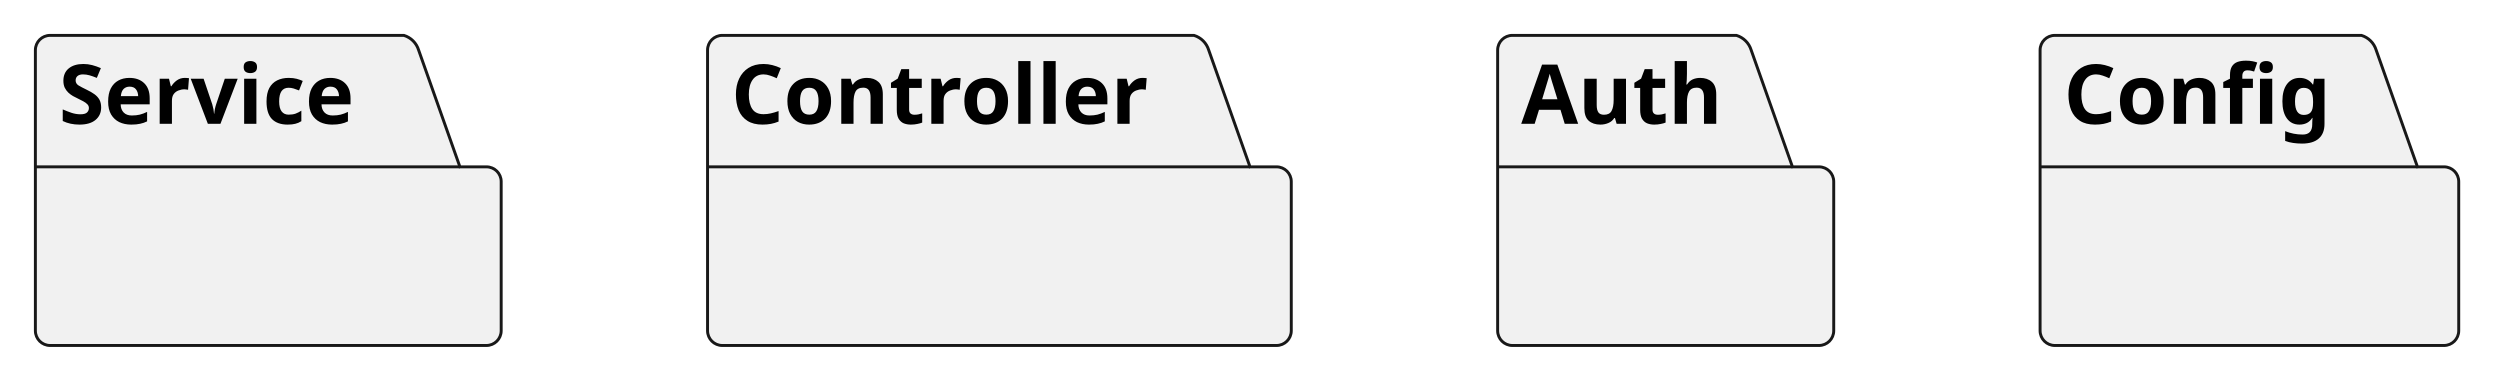
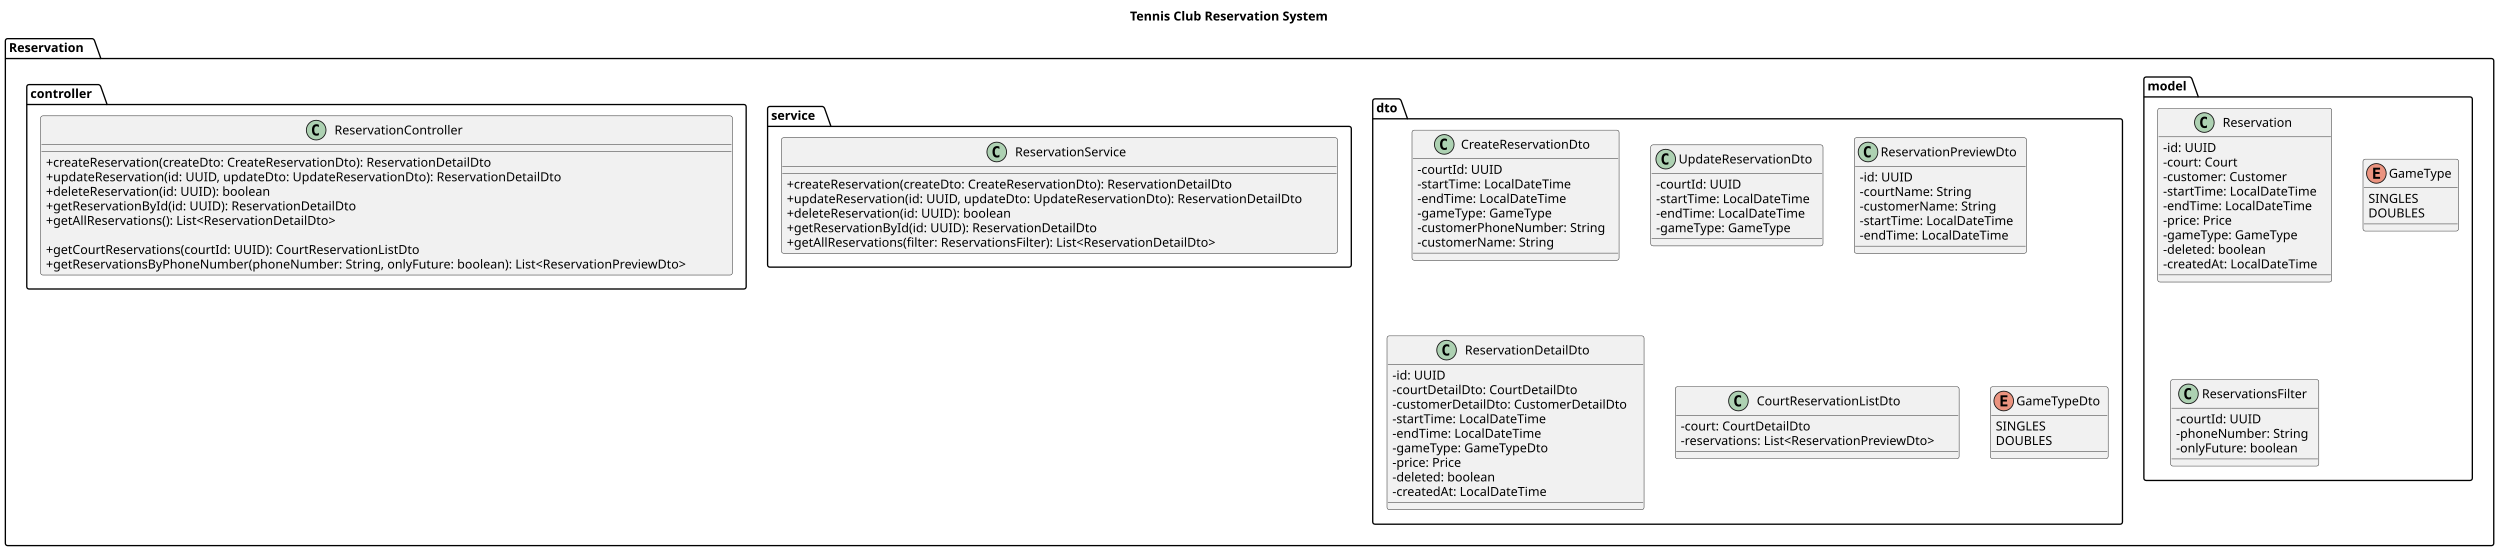
- <svg xmlns="http://www.w3.org/2000/svg" contentStyleType="text/css" height="65px" preserveAspectRatio="none" style="width:424px;height:65px;background:#FFFFFF;" version="1.1" viewBox="0 0 424 65" width="424px" zoomAndPan="magnify">
+ <svg xmlns="http://www.w3.org/2000/svg" contentStyleType="text/css" height="618px" preserveAspectRatio="none" style="width:2801px;height:618px;background:#FFFFFF;" version="1.1" viewBox="0 0 2801 618" width="2801px" zoomAndPan="magnify">
  <defs />
  <g>
-     <path d="M8.5,6 L68.5,6 A3.75,3.75 0 0 1 71,8.5 L78,28.297 L82.5,28.297 A2.5,2.5 0 0 1 85,30.797 L85,56.094 A2.5,2.5 0 0 1 82.5,58.594 L8.5,58.594 A2.5,2.5 0 0 1 6,56.094 L6,8.5 A2.5,2.5 0 0 1 8.5,6 " fill="#F1F1F1" style="stroke:#181818;stroke-width:0.5;" />
-     <line style="stroke:#181818;stroke-width:0.5;" x1="6" x2="78" y1="28.297" y2="28.297" />
-     <text fill="#000000" font-family="sans-serif" font-size="14" font-weight="bold" lengthAdjust="spacing" textLength="59" x="10" y="20.995">Service</text>
-     <path d="M122.5,6 L202.5,6 A3.75,3.75 0 0 1 205,8.5 L212,28.297 L216.5,28.297 A2.5,2.5 0 0 1 219,30.797 L219,56.094 A2.5,2.5 0 0 1 216.5,58.594 L122.5,58.594 A2.5,2.5 0 0 1 120,56.094 L120,8.5 A2.5,2.5 0 0 1 122.5,6 " fill="#F1F1F1" style="stroke:#181818;stroke-width:0.5;" />
-     <line style="stroke:#181818;stroke-width:0.5;" x1="120" x2="212" y1="28.297" y2="28.297" />
-     <text fill="#000000" font-family="sans-serif" font-size="14" font-weight="bold" lengthAdjust="spacing" textLength="79" x="124" y="20.995">Controller</text>
-     <path d="M256.5,6 L294.5,6 A3.75,3.75 0 0 1 297,8.5 L304,28.297 L308.5,28.297 A2.5,2.5 0 0 1 311,30.797 L311,56.094 A2.5,2.5 0 0 1 308.5,58.594 L256.5,58.594 A2.5,2.5 0 0 1 254,56.094 L254,8.5 A2.5,2.5 0 0 1 256.5,6 " fill="#F1F1F1" style="stroke:#181818;stroke-width:0.5;" />
-     <line style="stroke:#181818;stroke-width:0.5;" x1="254" x2="304" y1="28.297" y2="28.297" />
-     <text fill="#000000" font-family="sans-serif" font-size="14" font-weight="bold" lengthAdjust="spacing" textLength="37" x="258" y="20.995">Auth</text>
-     <path d="M348.5,6 L400.5,6 A3.75,3.75 0 0 1 403,8.5 L410,28.297 L414.5,28.297 A2.5,2.5 0 0 1 417,30.797 L417,56.094 A2.5,2.5 0 0 1 414.5,58.594 L348.5,58.594 A2.5,2.5 0 0 1 346,56.094 L346,8.5 A2.5,2.5 0 0 1 348.5,6 " fill="#F1F1F1" style="stroke:#181818;stroke-width:0.5;" />
-     <line style="stroke:#181818;stroke-width:0.5;" x1="346" x2="410" y1="28.297" y2="28.297" />
-     <text fill="#000000" font-family="sans-serif" font-size="14" font-weight="bold" lengthAdjust="spacing" textLength="51" x="350" y="20.995">Config</text>
+     <text fill="#000000" font-family="sans-serif" font-size="14" font-weight="bold" lengthAdjust="spacing" textLength="255" x="1266" y="22.995">Tennis Club Reservation System</text>
+     <g id="cluster_Reservation">
+       <path d="M8.5,43.297 L103.5,43.297 A3.75,3.75 0 0 1 106,45.797 L113,65.594 L2791.5,65.594 A2.5,2.5 0 0 1 2794,68.094 L2794,608.797 A2.5,2.5 0 0 1 2791.5,611.297 L8.5,611.297 A2.5,2.5 0 0 1 6,608.797 L6,45.797 A2.5,2.5 0 0 1 8.5,43.297 " fill="none" style="stroke:#000000;stroke-width:1.5;" />
+       <line style="stroke:#000000;stroke-width:1.5;" x1="6" x2="113" y1="65.594" y2="65.594" />
+       <text fill="#000000" font-family="sans-serif" font-size="14" font-weight="bold" lengthAdjust="spacing" textLength="94" x="10" y="58.292">Reservation</text>
+     </g>
+     <g id="cluster_model">
+       <path d="M2404.5,86.297 L2453.5,86.297 A3.75,3.75 0 0 1 2456,88.797 L2463,108.594 L2767.5,108.594 A2.5,2.5 0 0 1 2770,111.094 L2770,535.797 A2.5,2.5 0 0 1 2767.5,538.297 L2404.5,538.297 A2.5,2.5 0 0 1 2402,535.797 L2402,88.797 A2.5,2.5 0 0 1 2404.5,86.297 " fill="none" style="stroke:#000000;stroke-width:1.5;" />
+       <line style="stroke:#000000;stroke-width:1.5;" x1="2402" x2="2463" y1="108.594" y2="108.594" />
+       <text fill="#000000" font-family="sans-serif" font-size="14" font-weight="bold" lengthAdjust="spacing" textLength="48" x="2406" y="101.292">model</text>
+     </g>
+     <g id="cluster_dto">
+       <path d="M1540.5,110.797 L1567.5,110.797 A3.75,3.75 0 0 1 1570,113.297 L1577,133.094 L2375.5,133.094 A2.5,2.5 0 0 1 2378,135.594 L2378,584.797 A2.5,2.5 0 0 1 2375.5,587.297 L1540.5,587.297 A2.5,2.5 0 0 1 1538,584.797 L1538,113.297 A2.5,2.5 0 0 1 1540.5,110.797 " fill="none" style="stroke:#000000;stroke-width:1.5;" />
+       <line style="stroke:#000000;stroke-width:1.5;" x1="1538" x2="1577" y1="133.094" y2="133.094" />
+       <text fill="#000000" font-family="sans-serif" font-size="14" font-weight="bold" lengthAdjust="spacing" textLength="26" x="1542" y="125.792">dto</text>
+     </g>
+     <g id="cluster_service">
+       <path d="M862.5,119.297 L921.5,119.297 A3.75,3.75 0 0 1 924,121.797 L931,141.594 L1511.5,141.594 A2.5,2.5 0 0 1 1514,144.094 L1514,296.797 A2.5,2.5 0 0 1 1511.5,299.297 L862.5,299.297 A2.5,2.5 0 0 1 860,296.797 L860,121.797 A2.5,2.5 0 0 1 862.5,119.297 " fill="none" style="stroke:#000000;stroke-width:1.5;" />
+       <line style="stroke:#000000;stroke-width:1.5;" x1="860" x2="931" y1="141.594" y2="141.594" />
+       <text fill="#000000" font-family="sans-serif" font-size="14" font-weight="bold" lengthAdjust="spacing" textLength="58" x="864" y="134.292">service</text>
+     </g>
+     <g id="cluster_controller">
+       <path d="M32.5,94.797 L110.5,94.797 A3.75,3.75 0 0 1 113,97.297 L120,117.094 L833.5,117.094 A2.5,2.5 0 0 1 836,119.594 L836,321.297 A2.5,2.5 0 0 1 833.5,323.797 L32.5,323.797 A2.5,2.5 0 0 1 30,321.297 L30,97.297 A2.5,2.5 0 0 1 32.5,94.797 " fill="none" style="stroke:#000000;stroke-width:1.5;" />
+       <line style="stroke:#000000;stroke-width:1.5;" x1="30" x2="120" y1="117.094" y2="117.094" />
+       <text fill="#000000" font-family="sans-serif" font-size="14" font-weight="bold" lengthAdjust="spacing" textLength="77" x="34" y="109.792">controller</text>
+     </g>
+     <g id="elem_Reservation">
+       <rect codeLine="7" fill="#F1F1F1" height="194.672" id="Reservation" rx="2.5" ry="2.5" style="stroke:#181818;stroke-width:0.5;" width="195" x="2417.5" y="121.297" />
+       <ellipse cx="2469.75" cy="137.297" fill="#ADD1B2" rx="11" ry="11" style="stroke:#181818;stroke-width:1.0;" />
+       <path d="M2472.719,142.938 Q2472.141,143.234 2471.5,143.375 Q2470.859,143.531 2470.156,143.531 Q2467.656,143.531 2466.328,141.891 Q2465.016,140.234 2465.016,137.109 Q2465.016,133.984 2466.328,132.328 Q2467.656,130.672 2470.156,130.672 Q2470.859,130.672 2471.5,130.828 Q2472.156,130.984 2472.719,131.281 L2472.719,134 Q2472.094,133.422 2471.5,133.156 Q2470.906,132.875 2470.281,132.875 Q2468.938,132.875 2468.25,133.953 Q2467.562,135.016 2467.562,137.109 Q2467.562,139.203 2468.25,140.281 Q2468.938,141.344 2470.281,141.344 Q2470.906,141.344 2471.5,141.078 Q2472.094,140.797 2472.719,140.219 L2472.719,142.938 Z " fill="#000000" />
+       <text fill="#000000" font-family="sans-serif" font-size="14" lengthAdjust="spacing" textLength="82" x="2490.25" y="142.144">Reservation</text>
+       <line style="stroke:#181818;stroke-width:0.5;" x1="2418.5" x2="2611.5" y1="153.297" y2="153.297" />
+       <text fill="#000000" font-family="sans-serif" font-size="14" lengthAdjust="spacing" textLength="60" x="2423.5" y="170.292">-id: UUID</text>
+       <text fill="#000000" font-family="sans-serif" font-size="14" lengthAdjust="spacing" textLength="88" x="2423.5" y="186.589">-court: Court</text>
+       <text fill="#000000" font-family="sans-serif" font-size="14" lengthAdjust="spacing" textLength="148" x="2423.5" y="202.886">-customer: Customer</text>
+       <text fill="#000000" font-family="sans-serif" font-size="14" lengthAdjust="spacing" textLength="181" x="2423.5" y="219.183">-startTime: LocalDateTime</text>
+       <text fill="#000000" font-family="sans-serif" font-size="14" lengthAdjust="spacing" textLength="177" x="2423.5" y="235.48">-endTime: LocalDateTime</text>
+       <text fill="#000000" font-family="sans-serif" font-size="14" lengthAdjust="spacing" textLength="82" x="2423.5" y="251.776">-price: Price</text>
+       <text fill="#000000" font-family="sans-serif" font-size="14" lengthAdjust="spacing" textLength="162" x="2423.5" y="268.073">-gameType: GameType</text>
+       <text fill="#000000" font-family="sans-serif" font-size="14" lengthAdjust="spacing" textLength="123" x="2423.5" y="284.37">-deleted: boolean</text>
+       <text fill="#000000" font-family="sans-serif" font-size="14" lengthAdjust="spacing" textLength="183" x="2423.5" y="300.667">-createdAt: LocalDateTime</text>
+       <line style="stroke:#181818;stroke-width:0.5;" x1="2418.5" x2="2611.5" y1="307.969" y2="307.969" />
+     </g>
+     <g id="elem_GameType">
+       <rect codeLine="19" fill="#F1F1F1" height="80.594" id="GameType" rx="2.5" ry="2.5" style="stroke:#181818;stroke-width:0.5;" width="107" x="2647.5" y="178.297" />
+       <ellipse cx="2662.5" cy="194.297" fill="#EB937F" rx="11" ry="11" style="stroke:#181818;stroke-width:1.0;" />
+       <path d="M2666.609,200.297 L2658.891,200.297 L2658.891,187.906 L2666.609,187.906 L2666.609,190.062 L2661.344,190.062 L2661.344,192.734 L2666.109,192.734 L2666.109,194.891 L2661.344,194.891 L2661.344,198.141 L2666.609,198.141 L2666.609,200.297 Z " fill="#000000" />
+       <text fill="#000000" font-family="sans-serif" font-size="14" lengthAdjust="spacing" textLength="75" x="2676.5" y="199.144">GameType</text>
+       <line style="stroke:#181818;stroke-width:0.5;" x1="2648.5" x2="2753.5" y1="210.297" y2="210.297" />
+       <text fill="#000000" font-family="sans-serif" font-size="14" lengthAdjust="spacing" textLength="58" x="2653.5" y="227.292">SINGLES</text>
+       <text fill="#000000" font-family="sans-serif" font-size="14" lengthAdjust="spacing" textLength="67" x="2653.5" y="243.589">DOUBLES</text>
+       <line style="stroke:#181818;stroke-width:0.5;" x1="2648.5" x2="2753.5" y1="250.891" y2="250.891" />
+     </g>
+     <g id="elem_ReservationsFilter">
+       <rect codeLine="24" fill="#F1F1F1" height="96.891" id="ReservationsFilter" rx="2.5" ry="2.5" style="stroke:#181818;stroke-width:0.5;" width="166" x="2432" y="425.297" />
+       <ellipse cx="2451.95" cy="441.297" fill="#ADD1B2" rx="11" ry="11" style="stroke:#181818;stroke-width:1.0;" />
+       <path d="M2454.919,446.938 Q2454.341,447.234 2453.7,447.375 Q2453.059,447.531 2452.356,447.531 Q2449.856,447.531 2448.528,445.891 Q2447.216,444.234 2447.216,441.109 Q2447.216,437.984 2448.528,436.328 Q2449.856,434.672 2452.356,434.672 Q2453.059,434.672 2453.7,434.828 Q2454.356,434.984 2454.919,435.281 L2454.919,438 Q2454.294,437.422 2453.7,437.156 Q2453.106,436.875 2452.481,436.875 Q2451.137,436.875 2450.45,437.953 Q2449.762,439.016 2449.762,441.109 Q2449.762,443.203 2450.45,444.281 Q2451.137,445.344 2452.481,445.344 Q2453.106,445.344 2453.7,445.078 Q2454.294,444.797 2454.919,444.219 L2454.919,446.938 Z " fill="#000000" />
+       <text fill="#000000" font-family="sans-serif" font-size="14" lengthAdjust="spacing" textLength="123" x="2467.05" y="446.144">ReservationsFilter</text>
+       <line style="stroke:#181818;stroke-width:0.5;" x1="2433" x2="2597" y1="457.297" y2="457.297" />
+       <text fill="#000000" font-family="sans-serif" font-size="14" lengthAdjust="spacing" textLength="96" x="2438" y="474.292">-courtId: UUID</text>
+       <text fill="#000000" font-family="sans-serif" font-size="14" lengthAdjust="spacing" textLength="154" x="2438" y="490.589">-phoneNumber: String</text>
+       <text fill="#000000" font-family="sans-serif" font-size="14" lengthAdjust="spacing" textLength="143" x="2438" y="506.886">-onlyFuture: boolean</text>
+       <line style="stroke:#181818;stroke-width:0.5;" x1="2433" x2="2597" y1="514.188" y2="514.188" />
+     </g>
+     <g id="elem_CreateReservationDto">
+       <rect codeLine="32" fill="#F1F1F1" height="145.781" id="CreateReservationDto" rx="2.5" ry="2.5" style="stroke:#181818;stroke-width:0.5;" width="232" x="1582" y="145.797" />
+       <ellipse cx="1618.15" cy="161.797" fill="#ADD1B2" rx="11" ry="11" style="stroke:#181818;stroke-width:1.0;" />
+       <path d="M1621.119,167.438 Q1620.541,167.734 1619.9,167.875 Q1619.259,168.031 1618.556,168.031 Q1616.056,168.031 1614.728,166.391 Q1613.416,164.734 1613.416,161.609 Q1613.416,158.484 1614.728,156.828 Q1616.056,155.172 1618.556,155.172 Q1619.259,155.172 1619.9,155.328 Q1620.556,155.484 1621.119,155.781 L1621.119,158.5 Q1620.494,157.922 1619.9,157.656 Q1619.306,157.375 1618.681,157.375 Q1617.338,157.375 1616.65,158.453 Q1615.963,159.516 1615.963,161.609 Q1615.963,163.703 1616.65,164.781 Q1617.338,165.844 1618.681,165.844 Q1619.306,165.844 1619.9,165.578 Q1620.494,165.297 1621.119,164.719 L1621.119,167.438 Z " fill="#000000" />
+       <text fill="#000000" font-family="sans-serif" font-size="14" lengthAdjust="spacing" textLength="153" x="1636.85" y="166.644">CreateReservationDto</text>
+       <line style="stroke:#181818;stroke-width:0.5;" x1="1583" x2="1813" y1="177.797" y2="177.797" />
+       <text fill="#000000" font-family="sans-serif" font-size="14" lengthAdjust="spacing" textLength="96" x="1588" y="194.792">-courtId: UUID</text>
+       <text fill="#000000" font-family="sans-serif" font-size="14" lengthAdjust="spacing" textLength="181" x="1588" y="211.089">-startTime: LocalDateTime</text>
+       <text fill="#000000" font-family="sans-serif" font-size="14" lengthAdjust="spacing" textLength="177" x="1588" y="227.386">-endTime: LocalDateTime</text>
+       <text fill="#000000" font-family="sans-serif" font-size="14" lengthAdjust="spacing" textLength="162" x="1588" y="243.683">-gameType: GameType</text>
+       <text fill="#000000" font-family="sans-serif" font-size="14" lengthAdjust="spacing" textLength="220" x="1588" y="259.979">-customerPhoneNumber: String</text>
+       <text fill="#000000" font-family="sans-serif" font-size="14" lengthAdjust="spacing" textLength="160" x="1588" y="276.276">-customerName: String</text>
+       <line style="stroke:#181818;stroke-width:0.5;" x1="1583" x2="1813" y1="283.578" y2="283.578" />
+     </g>
+     <g id="elem_UpdateReservationDto">
+       <rect codeLine="41" fill="#F1F1F1" height="113.188" id="UpdateReservationDto" rx="2.5" ry="2.5" style="stroke:#181818;stroke-width:0.5;" width="193" x="1849.5" y="162.297" />
+       <ellipse cx="1866.3" cy="178.297" fill="#ADD1B2" rx="11" ry="11" style="stroke:#181818;stroke-width:1.0;" />
+       <path d="M1869.269,183.938 Q1868.691,184.234 1868.05,184.375 Q1867.409,184.531 1866.706,184.531 Q1864.206,184.531 1862.878,182.891 Q1861.566,181.234 1861.566,178.109 Q1861.566,174.984 1862.878,173.328 Q1864.206,171.672 1866.706,171.672 Q1867.409,171.672 1868.05,171.828 Q1868.706,171.984 1869.269,172.281 L1869.269,175 Q1868.644,174.422 1868.05,174.156 Q1867.456,173.875 1866.831,173.875 Q1865.487,173.875 1864.8,174.953 Q1864.112,176.016 1864.112,178.109 Q1864.112,180.203 1864.8,181.281 Q1865.487,182.344 1866.831,182.344 Q1867.456,182.344 1868.05,182.078 Q1868.644,181.797 1869.269,181.219 L1869.269,183.938 Z " fill="#000000" />
+       <text fill="#000000" font-family="sans-serif" font-size="14" lengthAdjust="spacing" textLength="157" x="1880.7" y="183.144">UpdateReservationDto</text>
+       <line style="stroke:#181818;stroke-width:0.5;" x1="1850.5" x2="2041.5" y1="194.297" y2="194.297" />
+       <text fill="#000000" font-family="sans-serif" font-size="14" lengthAdjust="spacing" textLength="96" x="1855.5" y="211.292">-courtId: UUID</text>
+       <text fill="#000000" font-family="sans-serif" font-size="14" lengthAdjust="spacing" textLength="181" x="1855.5" y="227.589">-startTime: LocalDateTime</text>
+       <text fill="#000000" font-family="sans-serif" font-size="14" lengthAdjust="spacing" textLength="177" x="1855.5" y="243.886">-endTime: LocalDateTime</text>
+       <text fill="#000000" font-family="sans-serif" font-size="14" lengthAdjust="spacing" textLength="162" x="1855.5" y="260.183">-gameType: GameType</text>
+       <line style="stroke:#181818;stroke-width:0.5;" x1="1850.5" x2="2041.5" y1="267.484" y2="267.484" />
+     </g>
+     <g id="elem_ReservationPreviewDto">
+       <rect codeLine="48" fill="#F1F1F1" height="129.484" id="ReservationPreviewDto" rx="2.5" ry="2.5" style="stroke:#181818;stroke-width:0.5;" width="193" x="2077.5" y="154.297" />
+       <ellipse cx="2092.95" cy="170.297" fill="#ADD1B2" rx="11" ry="11" style="stroke:#181818;stroke-width:1.0;" />
+       <path d="M2095.919,175.938 Q2095.341,176.234 2094.7,176.375 Q2094.059,176.531 2093.356,176.531 Q2090.856,176.531 2089.528,174.891 Q2088.216,173.234 2088.216,170.109 Q2088.216,166.984 2089.528,165.328 Q2090.856,163.672 2093.356,163.672 Q2094.059,163.672 2094.7,163.828 Q2095.356,163.984 2095.919,164.281 L2095.919,167 Q2095.294,166.422 2094.7,166.156 Q2094.106,165.875 2093.481,165.875 Q2092.137,165.875 2091.45,166.953 Q2090.762,168.016 2090.762,170.109 Q2090.762,172.203 2091.45,173.281 Q2092.137,174.344 2093.481,174.344 Q2094.106,174.344 2094.7,174.078 Q2095.294,173.797 2095.919,173.219 L2095.919,175.938 Z " fill="#000000" />
+       <text fill="#000000" font-family="sans-serif" font-size="14" lengthAdjust="spacing" textLength="160" x="2107.05" y="175.144">ReservationPreviewDto</text>
+       <line style="stroke:#181818;stroke-width:0.5;" x1="2078.5" x2="2269.5" y1="186.297" y2="186.297" />
+       <text fill="#000000" font-family="sans-serif" font-size="14" lengthAdjust="spacing" textLength="60" x="2083.5" y="203.292">-id: UUID</text>
+       <text fill="#000000" font-family="sans-serif" font-size="14" lengthAdjust="spacing" textLength="130" x="2083.5" y="219.589">-courtName: String</text>
+       <text fill="#000000" font-family="sans-serif" font-size="14" lengthAdjust="spacing" textLength="160" x="2083.5" y="235.886">-customerName: String</text>
+       <text fill="#000000" font-family="sans-serif" font-size="14" lengthAdjust="spacing" textLength="181" x="2083.5" y="252.183">-startTime: LocalDateTime</text>
+       <text fill="#000000" font-family="sans-serif" font-size="14" lengthAdjust="spacing" textLength="177" x="2083.5" y="268.479">-endTime: LocalDateTime</text>
+       <line style="stroke:#181818;stroke-width:0.5;" x1="2078.5" x2="2269.5" y1="275.781" y2="275.781" />
+     </g>
+     <g id="elem_ReservationDetailDto">
+       <rect codeLine="56" fill="#F1F1F1" height="194.672" id="ReservationDetailDto" rx="2.5" ry="2.5" style="stroke:#181818;stroke-width:0.5;" width="288" x="1554" y="376.297" />
+       <ellipse cx="1620.75" cy="392.297" fill="#ADD1B2" rx="11" ry="11" style="stroke:#181818;stroke-width:1.0;" />
+       <path d="M1623.719,397.938 Q1623.141,398.234 1622.5,398.375 Q1621.859,398.531 1621.156,398.531 Q1618.656,398.531 1617.328,396.891 Q1616.016,395.234 1616.016,392.109 Q1616.016,388.984 1617.328,387.328 Q1618.656,385.672 1621.156,385.672 Q1621.859,385.672 1622.5,385.828 Q1623.156,385.984 1623.719,386.281 L1623.719,389 Q1623.094,388.422 1622.5,388.156 Q1621.906,387.875 1621.281,387.875 Q1619.938,387.875 1619.25,388.953 Q1618.562,390.016 1618.562,392.109 Q1618.562,394.203 1619.25,395.281 Q1619.938,396.344 1621.281,396.344 Q1621.906,396.344 1622.5,396.078 Q1623.094,395.797 1623.719,395.219 L1623.719,397.938 Z " fill="#000000" />
+       <text fill="#000000" font-family="sans-serif" font-size="14" lengthAdjust="spacing" textLength="146" x="1641.25" y="397.144">ReservationDetailDto</text>
+       <line style="stroke:#181818;stroke-width:0.5;" x1="1555" x2="1841" y1="408.297" y2="408.297" />
+       <text fill="#000000" font-family="sans-serif" font-size="14" lengthAdjust="spacing" textLength="60" x="1560" y="425.292">-id: UUID</text>
+       <text fill="#000000" font-family="sans-serif" font-size="14" lengthAdjust="spacing" textLength="216" x="1560" y="441.589">-courtDetailDto: CourtDetailDto</text>
+       <text fill="#000000" font-family="sans-serif" font-size="14" lengthAdjust="spacing" textLength="276" x="1560" y="457.886">-customerDetailDto: CustomerDetailDto</text>
+       <text fill="#000000" font-family="sans-serif" font-size="14" lengthAdjust="spacing" textLength="181" x="1560" y="474.183">-startTime: LocalDateTime</text>
+       <text fill="#000000" font-family="sans-serif" font-size="14" lengthAdjust="spacing" textLength="177" x="1560" y="490.479">-endTime: LocalDateTime</text>
+       <text fill="#000000" font-family="sans-serif" font-size="14" lengthAdjust="spacing" textLength="187" x="1560" y="506.776">-gameType: GameTypeDto</text>
+       <text fill="#000000" font-family="sans-serif" font-size="14" lengthAdjust="spacing" textLength="82" x="1560" y="523.073">-price: Price</text>
+       <text fill="#000000" font-family="sans-serif" font-size="14" lengthAdjust="spacing" textLength="123" x="1560" y="539.37">-deleted: boolean</text>
+       <text fill="#000000" font-family="sans-serif" font-size="14" lengthAdjust="spacing" textLength="183" x="1560" y="555.667">-createdAt: LocalDateTime</text>
+       <line style="stroke:#181818;stroke-width:0.5;" x1="1555" x2="1841" y1="562.969" y2="562.969" />
+     </g>
+     <g id="elem_CourtReservationListDto">
+       <rect codeLine="68" fill="#F1F1F1" height="80.594" id="CourtReservationListDto" rx="2.5" ry="2.5" style="stroke:#181818;stroke-width:0.5;" width="318" x="1877" y="433.297" />
+       <ellipse cx="1947.75" cy="449.297" fill="#ADD1B2" rx="11" ry="11" style="stroke:#181818;stroke-width:1.0;" />
+       <path d="M1950.719,454.938 Q1950.141,455.234 1949.5,455.375 Q1948.859,455.531 1948.156,455.531 Q1945.656,455.531 1944.328,453.891 Q1943.016,452.234 1943.016,449.109 Q1943.016,445.984 1944.328,444.328 Q1945.656,442.672 1948.156,442.672 Q1948.859,442.672 1949.5,442.828 Q1950.156,442.984 1950.719,443.281 L1950.719,446 Q1950.094,445.422 1949.5,445.156 Q1948.906,444.875 1948.281,444.875 Q1946.938,444.875 1946.25,445.953 Q1945.562,447.016 1945.562,449.109 Q1945.562,451.203 1946.25,452.281 Q1946.938,453.344 1948.281,453.344 Q1948.906,453.344 1949.5,453.078 Q1950.094,452.797 1950.719,452.219 L1950.719,454.938 Z " fill="#000000" />
+       <text fill="#000000" font-family="sans-serif" font-size="14" lengthAdjust="spacing" textLength="168" x="1968.25" y="454.144">CourtReservationListDto</text>
+       <line style="stroke:#181818;stroke-width:0.5;" x1="1878" x2="2194" y1="465.297" y2="465.297" />
+       <text fill="#000000" font-family="sans-serif" font-size="14" lengthAdjust="spacing" textLength="152" x="1883" y="482.292">-court: CourtDetailDto</text>
+       <text fill="#000000" font-family="sans-serif" font-size="14" lengthAdjust="spacing" textLength="306" x="1883" y="498.589">-reservations: List&lt;ReservationPreviewDto&gt;</text>
+       <line style="stroke:#181818;stroke-width:0.5;" x1="1878" x2="2194" y1="505.891" y2="505.891" />
+     </g>
+     <g id="elem_GameTypeDto">
+       <rect codeLine="73" fill="#F1F1F1" height="80.594" id="GameTypeDto" rx="2.5" ry="2.5" style="stroke:#181818;stroke-width:0.5;" width="132" x="2230" y="433.297" />
+       <ellipse cx="2245" cy="449.297" fill="#EB937F" rx="11" ry="11" style="stroke:#181818;stroke-width:1.0;" />
+       <path d="M2249.109,455.297 L2241.391,455.297 L2241.391,442.906 L2249.109,442.906 L2249.109,445.062 L2243.844,445.062 L2243.844,447.734 L2248.609,447.734 L2248.609,449.891 L2243.844,449.891 L2243.844,453.141 L2249.109,453.141 L2249.109,455.297 Z " fill="#000000" />
+       <text fill="#000000" font-family="sans-serif" font-size="14" lengthAdjust="spacing" textLength="100" x="2259" y="454.144">GameTypeDto</text>
+       <line style="stroke:#181818;stroke-width:0.5;" x1="2231" x2="2361" y1="465.297" y2="465.297" />
+       <text fill="#000000" font-family="sans-serif" font-size="14" lengthAdjust="spacing" textLength="58" x="2236" y="482.292">SINGLES</text>
+       <text fill="#000000" font-family="sans-serif" font-size="14" lengthAdjust="spacing" textLength="67" x="2236" y="498.589">DOUBLES</text>
+       <line style="stroke:#181818;stroke-width:0.5;" x1="2231" x2="2361" y1="505.891" y2="505.891" />
+     </g>
+     <g id="elem_ReservationService">
+       <rect codeLine="80" fill="#F1F1F1" height="129.484" id="ReservationService" rx="2.5" ry="2.5" style="stroke:#181818;stroke-width:0.5;" width="623" x="875.5" y="154.297" />
+       <ellipse cx="1116.75" cy="170.297" fill="#ADD1B2" rx="11" ry="11" style="stroke:#181818;stroke-width:1.0;" />
+       <path d="M1119.719,175.938 Q1119.141,176.234 1118.5,176.375 Q1117.859,176.531 1117.156,176.531 Q1114.656,176.531 1113.328,174.891 Q1112.016,173.234 1112.016,170.109 Q1112.016,166.984 1113.328,165.328 Q1114.656,163.672 1117.156,163.672 Q1117.859,163.672 1118.5,163.828 Q1119.156,163.984 1119.719,164.281 L1119.719,167 Q1119.094,166.422 1118.5,166.156 Q1117.906,165.875 1117.281,165.875 Q1115.938,165.875 1115.25,166.953 Q1114.562,168.016 1114.562,170.109 Q1114.562,172.203 1115.25,173.281 Q1115.938,174.344 1117.281,174.344 Q1117.906,174.344 1118.5,174.078 Q1119.094,173.797 1119.719,173.219 L1119.719,175.938 Z " fill="#000000" />
+       <text fill="#000000" font-family="sans-serif" font-size="14" lengthAdjust="spacing" textLength="132" x="1137.25" y="175.144">ReservationService</text>
+       <line style="stroke:#181818;stroke-width:0.5;" x1="876.5" x2="1497.5" y1="186.297" y2="186.297" />
+       <line style="stroke:#181818;stroke-width:0.5;" x1="876.5" x2="1497.5" y1="194.297" y2="194.297" />
+       <text fill="#000000" font-family="sans-serif" font-size="14" lengthAdjust="spacing" textLength="534" x="881.5" y="211.292">+createReservation(createDto: CreateReservationDto): ReservationDetailDto</text>
+       <text fill="#000000" font-family="sans-serif" font-size="14" lengthAdjust="spacing" textLength="611" x="881.5" y="227.589">+updateReservation(id: UUID, updateDto: UpdateReservationDto): ReservationDetailDto</text>
+       <text fill="#000000" font-family="sans-serif" font-size="14" lengthAdjust="spacing" textLength="268" x="881.5" y="243.886">+deleteReservation(id: UUID): boolean</text>
+       <text fill="#000000" font-family="sans-serif" font-size="14" lengthAdjust="spacing" textLength="366" x="881.5" y="260.183">+getReservationById(id: UUID): ReservationDetailDto</text>
+       <text fill="#000000" font-family="sans-serif" font-size="14" lengthAdjust="spacing" textLength="513" x="881.5" y="276.479">+getAllReservations(filter: ReservationsFilter): List&lt;ReservationDetailDto&gt;</text>
+     </g>
+     <g id="elem_ReservationController">
+       <rect codeLine="90" fill="#F1F1F1" height="178.375" id="ReservationController" rx="2.5" ry="2.5" style="stroke:#181818;stroke-width:0.5;" width="775" x="45.5" y="129.797" />
+       <ellipse cx="354.25" cy="145.797" fill="#ADD1B2" rx="11" ry="11" style="stroke:#181818;stroke-width:1.0;" />
+       <path d="M357.219,151.438 Q356.641,151.734 356,151.875 Q355.359,152.031 354.656,152.031 Q352.156,152.031 350.828,150.391 Q349.516,148.734 349.516,145.609 Q349.516,142.484 350.828,140.828 Q352.156,139.172 354.656,139.172 Q355.359,139.172 356,139.328 Q356.656,139.484 357.219,139.781 L357.219,142.5 Q356.594,141.922 356,141.656 Q355.406,141.375 354.781,141.375 Q353.438,141.375 352.75,142.453 Q352.062,143.516 352.062,145.609 Q352.062,147.703 352.75,148.781 Q353.438,149.844 354.781,149.844 Q355.406,149.844 356,149.578 Q356.594,149.297 357.219,148.719 L357.219,151.438 Z " fill="#000000" />
+       <text fill="#000000" font-family="sans-serif" font-size="14" lengthAdjust="spacing" textLength="149" x="374.75" y="150.644">ReservationController</text>
+       <line style="stroke:#181818;stroke-width:0.5;" x1="46.5" x2="819.5" y1="161.797" y2="161.797" />
+       <line style="stroke:#181818;stroke-width:0.5;" x1="46.5" x2="819.5" y1="169.797" y2="169.797" />
+       <text fill="#000000" font-family="sans-serif" font-size="14" lengthAdjust="spacing" textLength="534" x="51.5" y="186.792">+createReservation(createDto: CreateReservationDto): ReservationDetailDto</text>
+       <text fill="#000000" font-family="sans-serif" font-size="14" lengthAdjust="spacing" textLength="611" x="51.5" y="203.089">+updateReservation(id: UUID, updateDto: UpdateReservationDto): ReservationDetailDto</text>
+       <text fill="#000000" font-family="sans-serif" font-size="14" lengthAdjust="spacing" textLength="268" x="51.5" y="219.386">+deleteReservation(id: UUID): boolean</text>
+       <text fill="#000000" font-family="sans-serif" font-size="14" lengthAdjust="spacing" textLength="366" x="51.5" y="235.683">+getReservationById(id: UUID): ReservationDetailDto</text>
+       <text fill="#000000" font-family="sans-serif" font-size="14" lengthAdjust="spacing" textLength="352" x="51.5" y="251.98">+getAllReservations(): List&lt;ReservationDetailDto&gt;</text>
+       <text fill="#000000" font-family="sans-serif" font-size="14" lengthAdjust="spacing" textLength="4" x="51.5" y="268.276"> </text>
+       <text fill="#000000" font-family="sans-serif" font-size="14" lengthAdjust="spacing" textLength="441" x="51.5" y="284.573">+getCourtReservations(courtId: UUID): CourtReservationListDto</text>
+       <text fill="#000000" font-family="sans-serif" font-size="14" lengthAdjust="spacing" textLength="763" x="51.5" y="300.87">+getReservationsByPhoneNumber(phoneNumber: String, onlyFuture: boolean): List&lt;ReservationPreviewDto&gt;</text>
+     </g>
  </g>
</svg>
